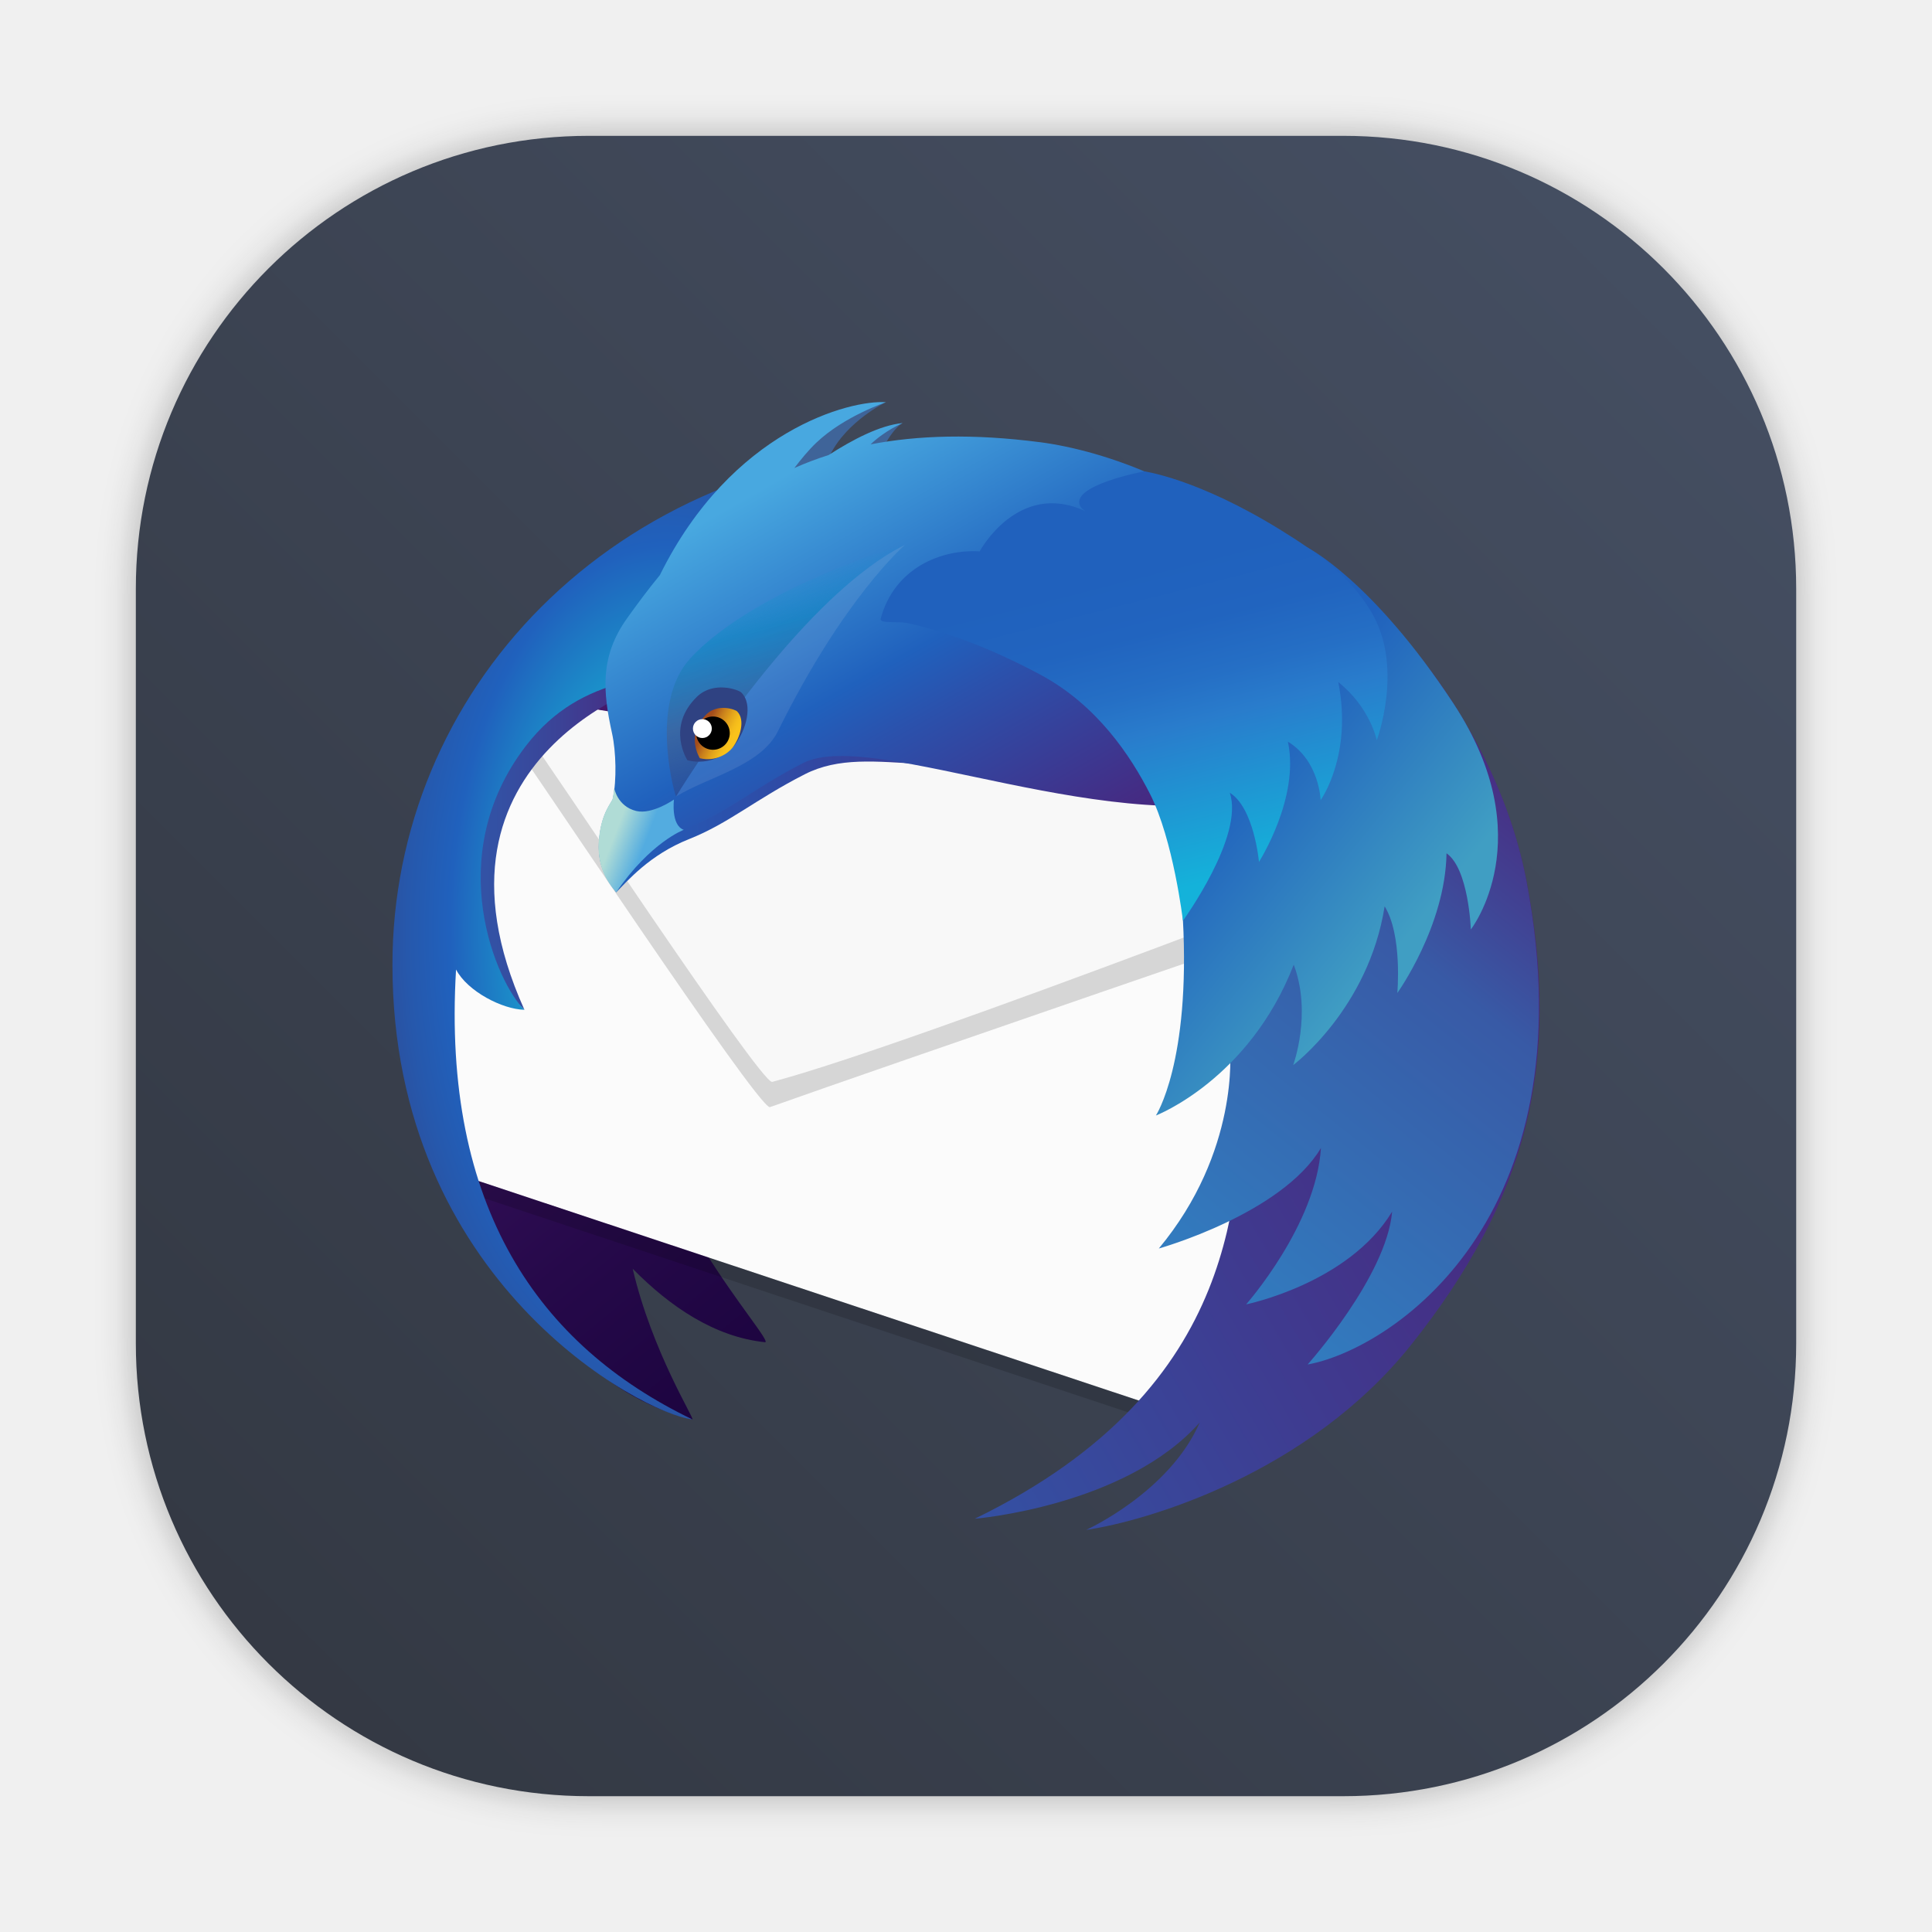
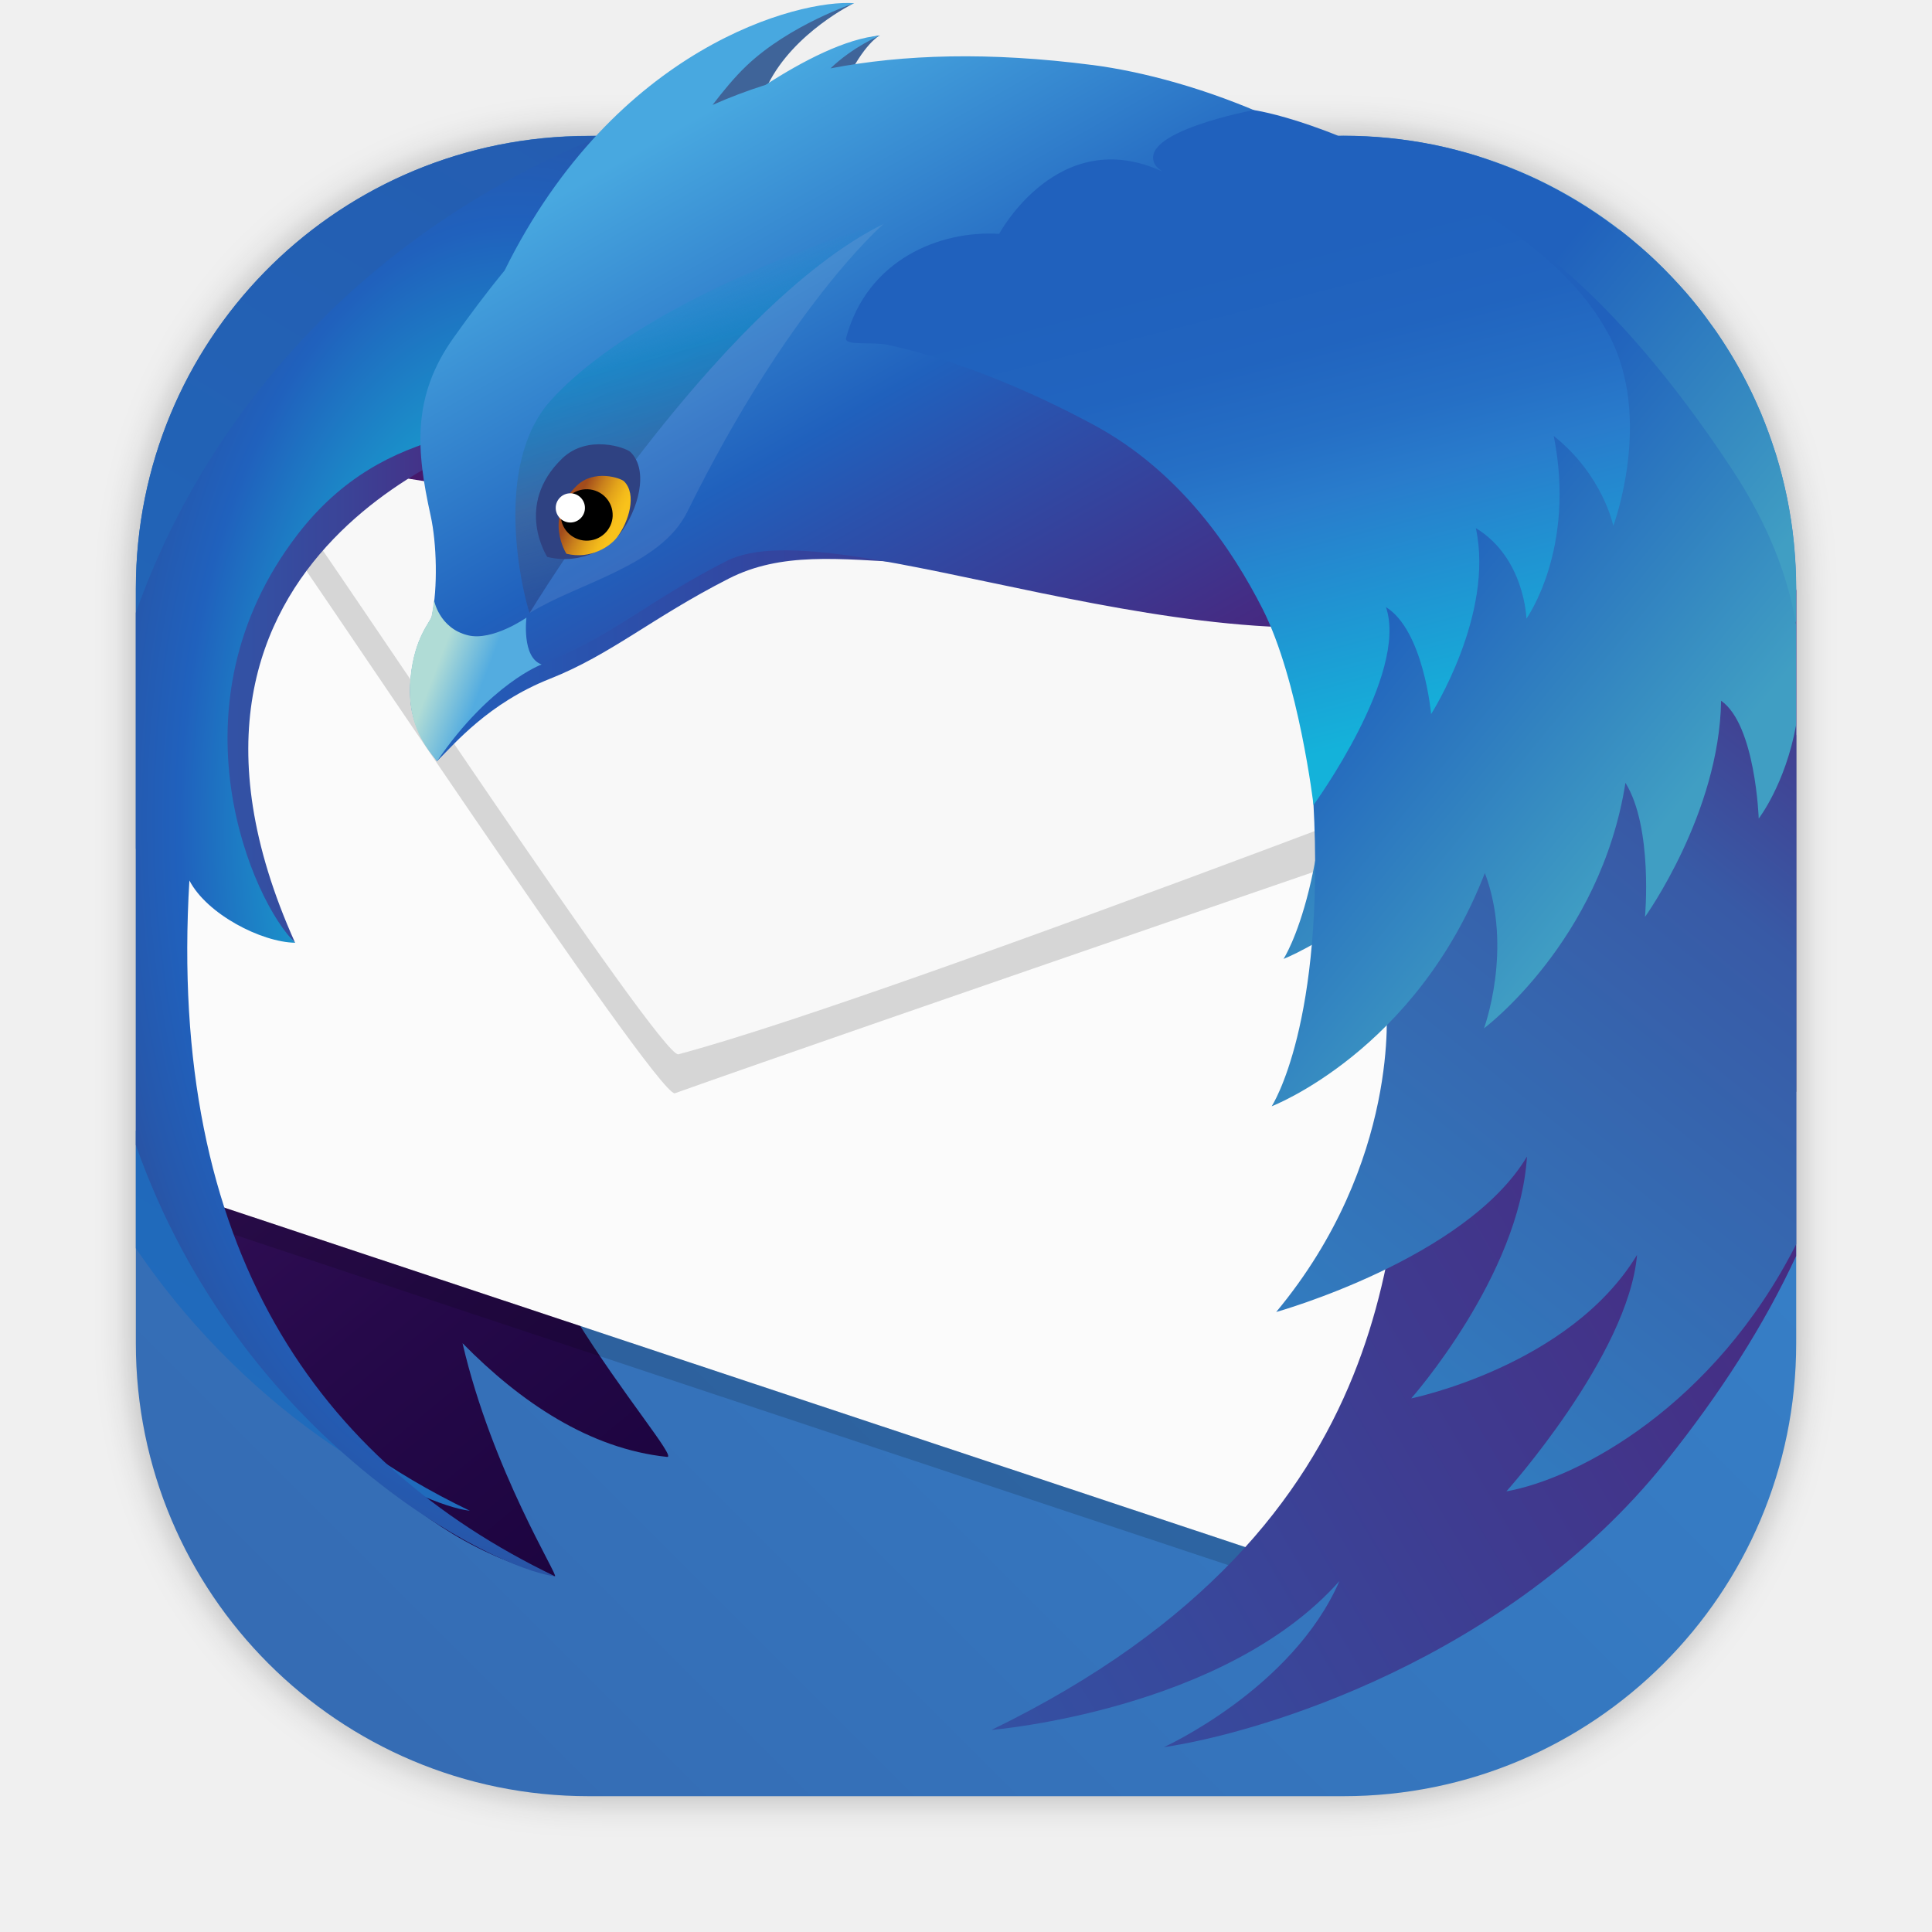
- <svg xmlns="http://www.w3.org/2000/svg" xmlns:xlink="http://www.w3.org/1999/xlink" width="64" height="64" version="1.1">
-   <defs>
-     <linearGradient id="linearGradient-4" x1="1.1634e-5" y1=".5" y2=".5">
-       <stop stop-color="#2061BD" offset="0" />
-       <stop stop-color="#2B51AC" offset=".185" />
-       <stop stop-color="#442C84" offset=".683" />
-       <stop stop-color="#4E1D75" offset=".941" />
-     </linearGradient>
-     <linearGradient id="linearGradient-9" x1=".907" x2=".105" y1=".714" y2=".332">
-       <stop stop-color="#3092B9" offset="0" />
-       <stop stop-color="#258DB6" offset=".22" />
-       <stop stop-color="#1685B1" offset=".656" />
-       <stop stop-color="#1082AF" offset="1" />
-     </linearGradient>
-     <linearGradient id="linearGradient1298" x1="93.545" x2="18.602" y1="104.29" y2="21.722" gradientTransform="scale(1.0497 .95269)" gradientUnits="userSpaceOnUse">
-       <stop stop-color="#130036" offset="0" />
-       <stop stop-color="#18023B" offset=".23" />
-       <stop stop-color="#26094A" offset=".512" />
-       <stop stop-color="#3D1563" offset=".821" />
-       <stop stop-color="#4E1D75" offset="1" />
-     </linearGradient>
-     <linearGradient id="linearGradient1300" x1="6.166" x2="34.739" y1="38.339" y2="38.339" gradientTransform="scale(.81742 1.2234)" gradientUnits="userSpaceOnUse">
-       <stop stop-color="#3156A8" offset="0" />
-       <stop stop-color="#3351A4" offset=".247" />
-       <stop stop-color="#3B4397" offset=".536" />
-       <stop stop-color="#472C82" offset=".845" />
-       <stop stop-color="#4E1D75" offset="1" />
-     </linearGradient>
-     <radialGradient id="radialGradient1302" cx="38.773" cy="42.032" r="55.952" gradientTransform="scale(.74974 1.3338)" gradientUnits="userSpaceOnUse">
-       <stop stop-color="#14CDDA" offset=".165" />
-       <stop stop-color="#2061BD" offset=".548" />
-       <stop stop-color="#2658AC" offset=".655" />
-       <stop stop-color="#373F81" offset=".864" />
-       <stop stop-color="#432D62" offset="1" />
+ <svg xmlns="http://www.w3.org/2000/svg" id="svg666" version="1.1" viewBox="0 0 64 64">
+   <defs id="defs604">
+     <filter id="filter1057-6" x="-.027" y="-.027" width="1.054" height="1.054" color-interpolation-filters="sRGB">
+       <feGaussianBlur id="feGaussianBlur596" stdDeviation="0.619" />
+     </filter>
+     <linearGradient id="linearGradient1053-7" x1="-127" x2="-72" y1="60" y2="5" gradientTransform="translate(131.5 -.51028)" gradientUnits="userSpaceOnUse">
+       <stop id="stop599" stop-color="#3569b1" offset="0" />
+       <stop id="stop601" stop-color="#3689d1" offset="1" />
+     </linearGradient>
+     <linearGradient id="b-3" x1="399.57" x2="399.57" y1="545.8" y2="517.8" gradientTransform="matrix(2.1429,0,0,2.1429,-920.5869,-1079.999)" gradientUnits="userSpaceOnUse">
+       <stop id="stop2-6" stop-color="#3889e9" offset="0" />
+       <stop id="stop4-7" stop-color="#5ea5fb" offset="1" />
+     </linearGradient>
+     <style id="style862" type="text/css" />
+     <style id="style872" type="text/css" />
+     <style id="style874" type="text/css" />
+     <style id="style876" type="text/css" />
+     <style id="style878" type="text/css" />
+     <style id="style880" type="text/css" />
+     <style id="style882" type="text/css" />
+     <style id="style884" type="text/css" />
+     <filter id="Adobe_OpacityMaskFilter" x="162.68" y="18.355" width="14.927" height="6.629" filterUnits="userSpaceOnUse">
+       <feColorMatrix id="feColorMatrix950" values="1 0 0 0 0  0 1 0 0 0  0 0 1 0 0  0 0 0 1 0" />
+     </filter>
+     <linearGradient id="linearGradient1298" x1="93.545" x2="18.602" y1="104.29" y2="21.722" gradientTransform="matrix(.5075913 0 0 .4606813 3.014966 .09920876)" gradientUnits="userSpaceOnUse">
+       <stop id="stop5257" stop-color="#130036" offset="0" />
+       <stop id="stop5259" stop-color="#18023B" offset=".23" />
+       <stop id="stop5261" stop-color="#26094A" offset=".512" />
+       <stop id="stop5263" stop-color="#3D1563" offset=".821" />
+       <stop id="stop5265" stop-color="#4E1D75" offset="1" />
+     </linearGradient>
+     <linearGradient id="linearGradient1300-0" x1="6.166" x2="34.739" y1="38.339" y2="38.339" gradientTransform="matrix(.3952704 0 0 .5915854 3.014966 .09920876)" gradientUnits="userSpaceOnUse">
+       <stop id="stop5268" stop-color="#3156A8" offset="0" />
+       <stop id="stop5270" stop-color="#3351A4" offset=".247" />
+       <stop id="stop5272" stop-color="#3B4397" offset=".536" />
+       <stop id="stop5274" stop-color="#472C82" offset=".845" />
+       <stop id="stop5276" stop-color="#4E1D75" offset="1" />
+     </linearGradient>
+     <radialGradient id="radialGradient1302-9" cx="38.773" cy="42.032" r="55.952" gradientTransform="matrix(.3625431 0 0 .6449703 3.014966 .09920876)" gradientUnits="userSpaceOnUse">
+       <stop id="stop5279" stop-color="#14CDDA" offset=".165" />
+       <stop id="stop5281" stop-color="#2061BD" offset=".548" />
+       <stop id="stop5283" stop-color="#2658AC" offset=".655" />
+       <stop id="stop5285" stop-color="#373F81" offset=".864" />
+       <stop id="stop5287" stop-color="#432D62" offset="1" />
    </radialGradient>
-     <linearGradient id="linearGradient1304" x1=".198" x2="58.433" y1="29.618" y2="29.618" gradientTransform="scale(1.242 .80516)" gradientUnits="userSpaceOnUse" xlink:href="#linearGradient-4" />
-     <linearGradient id="linearGradient1308" x1="27.301" x2="69.007" y1="13.621" y2="65.202" gradientTransform="scale(1.1928 .83838)" gradientUnits="userSpaceOnUse">
-       <stop stop-color="#48A8E0" offset=".02" />
-       <stop stop-color="#2061BD" offset=".388" />
-       <stop stop-color="#2B51AC" offset=".497" />
-       <stop stop-color="#442C84" offset=".789" />
-       <stop stop-color="#4E1D75" offset=".941" />
-     </linearGradient>
-     <linearGradient id="linearGradient1310" x1="12.234" x2="135.44" y1="131.42" y2="16.994" gradientTransform="scale(.79148 1.2635)" gradientUnits="userSpaceOnUse">
-       <stop stop-color="#3156A8" offset=".379" />
-       <stop stop-color="#4E1D75" offset="1" />
-     </linearGradient>
-     <linearGradient id="linearGradient1312" x1="55.196" x2="117.71" y1="118.27" y2="13.812" gradientTransform="scale(.86253 1.1594)" gradientUnits="userSpaceOnUse">
-       <stop stop-color="#29ABE2" offset="0" />
-       <stop stop-color="#385AA6" offset=".773" />
-       <stop stop-color="#414293" offset=".858" />
-       <stop stop-color="#4E1D75" offset="1" />
-     </linearGradient>
-     <linearGradient id="linearGradient1314" x1="26.261" x2="29.51" y1="40.964" y2="42.493" gradientTransform="scale(.9045 1.1056)" gradientUnits="userSpaceOnUse">
-       <stop stop-color="#B0DCD6" offset="0" />
-       <stop stop-color="#53ACE0" offset="1" />
-     </linearGradient>
-     <linearGradient id="linearGradient1316" x1="4.662" x2=".735" y1="4.271" y2="2.403" gradientTransform="scale(1.5005 .66645)" gradientUnits="userSpaceOnUse" xlink:href="#linearGradient-9" />
-     <linearGradient id="linearGradient1324" x1="40.854" x2="45.837" y1="18.208" y2="37.132" gradientTransform="scale(.97306 1.0277)" gradientUnits="userSpaceOnUse">
-       <stop stop-color="#1398D1" stop-opacity="0" offset=".007" />
-       <stop stop-color="#1187C2" stop-opacity=".62" offset=".248" />
-       <stop stop-color="#3F6499" stop-opacity=".71" offset=".642" />
-       <stop stop-color="#2F4282" stop-opacity=".5" offset="1" />
-     </linearGradient>
-     <linearGradient id="linearGradient1326" x1="37.583" x2="34.781" y1="34.329" y2="32.799" gradientTransform="scale(.95318 1.0491)" gradientUnits="userSpaceOnUse">
-       <stop stop-color="#F9C21B" offset="0" />
-       <stop stop-color="#F3BA1B" offset=".148" />
-       <stop stop-color="#E3A41B" offset=".379" />
-       <stop stop-color="#C9801C" offset=".663" />
-       <stop stop-color="#A44E1C" offset=".988" />
-       <stop stop-color="#A34C1C" offset="1" />
-     </linearGradient>
-     <linearGradient id="linearGradient1328" x1="130.82" x2="107.49" y1="49.677" y2="18.142" gradientTransform="scale(.7757 1.2892)" gradientUnits="userSpaceOnUse">
-       <stop stop-color="#409EC3" offset="0" />
-       <stop stop-color="#2061BD" offset=".62" />
-     </linearGradient>
-     <linearGradient id="linearGradient1330" x1="81.894" x2="69.684" y1="53.868" y2="11.475" gradientTransform="scale(1.0622 .94149)" gradientUnits="userSpaceOnUse">
-       <stop stop-color="#14B2DA" offset="0" />
-       <stop stop-color="#297CCC" offset=".403" />
-       <stop stop-color="#256FC5" offset=".508" />
-       <stop stop-color="#2164BF" offset=".649" />
-       <stop stop-color="#2061BD" offset=".816" />
-       <stop stop-color="#2061BD" offset=".984" />
-     </linearGradient>
-     <filter id="filter1057-6" x="-.027" y="-.027" width="1.054" height="1.054" color-interpolation-filters="sRGB">
-       <feGaussianBlur stdDeviation="0.619" />
-     </filter>
-     <linearGradient id="linearGradient1053-7" x1="-127" x2="-72" y1="60" y2="5" gradientTransform="matrix(1 0 0 1 131.5 -.51028)" gradientUnits="userSpaceOnUse">
-       <stop stop-color="#323741" offset="0" />
-       <stop stop-color="#465064" offset="1" />
+     <linearGradient id="linearGradient1308-3" x1="27.301" x2="69.007" y1="13.621" y2="65.202" gradientTransform="matrix(.5767885 0 0 .4054057 3.014966 .09920876)" gradientUnits="userSpaceOnUse">
+       <stop id="stop5291" stop-color="#48A8E0" offset=".02" />
+       <stop id="stop5293" stop-color="#2061BD" offset=".388" />
+       <stop id="stop5295" stop-color="#2B51AC" offset=".497" />
+       <stop id="stop5297" stop-color="#442C84" offset=".789" />
+       <stop id="stop5299" stop-color="#4E1D75" offset=".941" />
+     </linearGradient>
+     <linearGradient id="linearGradient1310-6" x1="12.234" x2="135.44" y1="131.42" y2="16.994" gradientTransform="matrix(.3827269 0 0 .6109761 3.014966 .09920876)" gradientUnits="userSpaceOnUse">
+       <stop id="stop5302" stop-color="#3156A8" offset=".379" />
+       <stop id="stop5304" stop-color="#4E1D75" offset="1" />
+     </linearGradient>
+     <linearGradient id="linearGradient1312-0" x1="55.196" x2="117.71" y1="118.27" y2="13.812" gradientTransform="matrix(.4170837 0 0 .5606377 3.014966 .09920876)" gradientUnits="userSpaceOnUse">
+       <stop id="stop5307" stop-color="#29ABE2" offset="0" />
+       <stop id="stop5309" stop-color="#385AA6" offset=".773" />
+       <stop id="stop5311" stop-color="#414293" offset=".858" />
+       <stop id="stop5313" stop-color="#4E1D75" offset="1" />
+     </linearGradient>
+     <linearGradient id="linearGradient1314-6" x1="26.261" x2="29.51" y1="40.964" y2="42.493" gradientTransform="matrix(.4373786 0 0 .5346222 3.014966 .09920876)" gradientUnits="userSpaceOnUse">
+       <stop id="stop5316" stop-color="#B0DCD6" offset="0" />
+       <stop id="stop5318" stop-color="#53ACE0" offset="1" />
+     </linearGradient>
+     <linearGradient id="linearGradient1324-2" x1="40.854" x2="45.837" y1="18.208" y2="37.132" gradientTransform="matrix(.4705314 0 0 .496953 3.014966 .09920876)" gradientUnits="userSpaceOnUse">
+       <stop id="stop5322" stop-color="#1398D1" stop-opacity="0" offset=".007" />
+       <stop id="stop5324" stop-color="#1187C2" stop-opacity=".62" offset=".248" />
+       <stop id="stop5326" stop-color="#3F6499" stop-opacity=".71" offset=".642" />
+       <stop id="stop5328" stop-color="#2F4282" stop-opacity=".5" offset="1" />
+     </linearGradient>
+     <linearGradient id="linearGradient1326-6" x1="37.583" x2="34.781" y1="34.329" y2="32.799" gradientTransform="matrix(.4609182 0 0 .5073012 3.014966 .09920876)" gradientUnits="userSpaceOnUse">
+       <stop id="stop5331" stop-color="#F9C21B" offset="0" />
+       <stop id="stop5333" stop-color="#F3BA1B" offset=".148" />
+       <stop id="stop5335" stop-color="#E3A41B" offset=".379" />
+       <stop id="stop5337" stop-color="#C9801C" offset=".663" />
+       <stop id="stop5339" stop-color="#A44E1C" offset=".988" />
+       <stop id="stop5341" stop-color="#A34C1C" offset="1" />
+     </linearGradient>
+     <linearGradient id="linearGradient1328-1" x1="130.82" x2="107.49" y1="49.677" y2="18.142" gradientTransform="matrix(.3750963 0 0 .6234036 3.014966 .09920876)" gradientUnits="userSpaceOnUse">
+       <stop id="stop5344" stop-color="#409EC3" offset="0" />
+       <stop id="stop5346" stop-color="#2061BD" offset=".62" />
+     </linearGradient>
+     <linearGradient id="linearGradient1330-8" x1="81.894" x2="69.684" y1="53.868" y2="11.475" gradientTransform="matrix(.5136358 0 0 .4552655 3.014966 .09920876)" gradientUnits="userSpaceOnUse">
+       <stop id="stop5349" stop-color="#14B2DA" offset="0" />
+       <stop id="stop5351" stop-color="#297CCC" offset=".403" />
+       <stop id="stop5353" stop-color="#256FC5" offset=".508" />
+       <stop id="stop5355" stop-color="#2164BF" offset=".649" />
+       <stop id="stop5357" stop-color="#2061BD" offset=".816" />
+       <stop id="stop5359" stop-color="#2061BD" offset=".984" />
+     </linearGradient>
+     <linearGradient id="linearGradient5906" x1=".198" x2="58.433" y1="29.618" y2="29.618" gradientTransform="matrix(.6005796 0 0 .3893419 13.49416 2.344758)" gradientUnits="userSpaceOnUse">
+       <stop id="stop5239" stop-color="#2061BD" offset="0" />
+       <stop id="stop5241" stop-color="#2B51AC" offset=".185" />
+       <stop id="stop5243" stop-color="#442C84" offset=".683" />
+       <stop id="stop5245" stop-color="#4E1D75" offset=".941" />
+     </linearGradient>
+     <linearGradient id="linearGradient5908" x1="4.662" x2=".735" y1="4.271" y2="2.403" gradientTransform="matrix(.7255795 0 0 .3222675 41.56376 4.21608)" gradientUnits="userSpaceOnUse">
+       <stop id="stop5248" stop-color="#3092B9" offset="0" />
+       <stop id="stop5250" stop-color="#258DB6" offset=".22" />
+       <stop id="stop5252" stop-color="#1685B1" offset=".656" />
+       <stop id="stop5254" stop-color="#1082AF" offset="1" />
+     </linearGradient>
+     <linearGradient id="linearGradient6055" x1="130.82" x2="107.49" y1="49.677" y2="18.142" gradientTransform="matrix(.3750963 0 0 .6234036 3.40832 -4.781655)" gradientUnits="userSpaceOnUse">
+       <stop id="stop6412" stop-color="#409ec3" offset="0" />
+       <stop id="stop6414" stop-color="#2061BD" offset=".62" />
+     </linearGradient>
+     <linearGradient id="linearGradient1043" x1="-10.153" x2="27.626" y1="57.122" y2="-4.507" gradientUnits="userSpaceOnUse">
+       <stop id="stop1037" stop-color="#1e71c1" offset="0" />
+       <stop id="stop1039" stop-color="#2559ae" offset="1" />
    </linearGradient>
  </defs>
-   <rect transform="matrix(1 0 0 1 -.00022781 -.00022781)" x="4.5" y="4.5" width="55" height="55" ry="15" fill="#141414" filter="url(#filter1057-6)" opacity=".3" stroke-linecap="round" stroke-width="2.744" />
-   <rect x="4.5" y="4.5" width="55.001" height="55.001" ry="15" fill="url(#linearGradient1053-7)" stroke-linecap="round" stroke-width="2.744" />
-   <g transform="matrix(.31268 0 0 .31268 13 13.32)" fill-rule="evenodd">
-     <path d="m92.952 17.465c-7.136-4.661-16.262-6.17-21.298-6.697-5.391-0.563-10.072-0.464-14.19 0.14-0.349-0.005-0.696-0.018-1.046-0.018-0.268 0-0.532 0.012-0.801 0.015 0.111-0.135 0.187-0.219 0.187-0.219s-0.217 0.034-0.642 0.227c-1.337 0.022-2.668 0.068-3.978 0.158 1.826-2.002 3.322-3.051 3.322-3.051s-1.776 0.26-5.015 3.196c-1.541 0.142-3.062 0.33-4.556 0.563 3.405-4.607 6.966-6.547 6.966-6.547s-4.316-0.878-11.076 5.913c-0.566 0.569-1.09 1.159-1.597 1.758-19.701 4.766-33.799 17.488-33.799 32.438 0 2.932-0.9 6.156 0.07 9.377-0.388 5.144 0.438 19.18 0.438 19.18s5.333 28.861 25.84 33.879c0.326 0.078-4.285-7.194-6.324-15.965 3.97 4.039 8.703 7.234 14.014 7.787 0.652 0.067-3.034-4.252-6.262-9.465l46.601 15.701c24.373-10.469 21.536-9.525 26.769-15.194 11.529-12.48 13.143-19.561 10.238-40.468-1.964-14.113-12.38-28.091-23.86-32.708z" fill="url(#linearGradient1298)" />
-     <polygon points="4.206 70.212 8.064 82.168 85.089 107.78 99.374 47.04 11.165 30.645" fill="#fbfbfb" />
-     <g transform="translate(10.062,31.733)" fill="#999">
-       <path d="m1.32 0.259c0.386 0.831 0.272 1.028 0.032 1.028-0.108 0-0.242-0.039-0.368-0.08-0.125-0.039-0.243-0.08-0.319-0.08-0.213 0-0.093 0.315 1.114 1.83 1.707 2.168 26.769 40.004 28.139 40.004 7e-3 0 0.014-7.74e-4 0.019-0.003 11.668-4.158 61.288-21.189 61.288-21.189l-5.077-7.395-84.828-14.116" fill="#000" opacity=".15" />
+   <rect id="rect606" transform="translate(-.00022781 -.00022781)" x="4.5" y="4.5" width="55" height="55" ry="15" fill="#141414" filter="url(#filter1057-6)" opacity=".3" stroke-linecap="round" stroke-width="2.744" />
+   <rect id="rect608" x="4.5" y="4.5" width="55.001" height="55.001" ry="15" fill="url(#linearGradient1053-7)" stroke-linecap="round" stroke-width="2.744" />
+   <circle id="circle54" cx="-62.23" cy="59.499" r="0" fill="url(#b-3)" stroke-width="1.571" />
+   <g id="g109" fill="#5e4aa6">
+     <circle id="circle888" cx="-1353.132" cy="-1251.799" r="0" />
+     <g id="g107" stroke-width="1">
+       <circle id="circle890" cx="-1234.678" cy="-1291.099" r="0" />
+       <circle id="circle892" cx="-135.14" cy="-25.608" r="0" fill-rule="evenodd" />
+       <circle id="circle894" cx="-1156.176" cy="-1362.609" r="0" />
+       <circle id="circle896" cx="-56.641" cy="-97.081" r="0" fill-rule="evenodd" />
    </g>
-     <path d="m12.109 31.062s0.374 1.935 2.107 4.077c1.722 2.161 24.856 37.189 26.017 36.88 15.154-4.023 70.137-25.429 70.137-25.429z" fill="#f8f8f8" />
-     <polygon points="82.338 106.86 9.137 82.526 9.396 84.237 83.153 108.76" opacity=".15" />
-     <path d="m28.396 29.425s-26.634 7.8-14.413 34.955c0 0-5.604-5.131-8.94-11.691-0.15-0.293 5.562-20.584 5.562-20.584z" fill="url(#linearGradient1300)" />
-     <path d="m13.983 64.38c-2.316-0.04-6.038-1.951-7.244-4.265-1.508 25.146 8.751 39.83 25.038 47.661-5.323-0.61-31.777-14.57-31.777-48.164 0-28.565 22.667-54.097 58.138-55.267 0.217 1.601-17.585 5.617-18.155 7.505-0.884 2.939-2.916 6.138-4.628 8.703-2.322 3.474 3.227 6.446-0.851 7.382-6.135 1.408-14.319 0.628-20.354 8.473-9.072 11.792-3.018 25.283-0.166 27.971z" fill="url(#radialGradient1302)" />
-     <g transform="translate(21.671,4.6438)" fill="url(#linearGradient1304)">
-       <path d="m45.77 0.622c-22.971-1.763-34.795 7.429-42.384 18.117-2.764 3.891-2.462 7.463-1.51 11.779 0.409 1.842 0.822 2.725 0.324 4.604-0.275 1.036-0.229 2.004-0.57 2.615-0.471 0.845-1.073 1.768-1.274 3.285-0.503 3.789 0.838 4.995 1.676 6.27 1.194-1.186 3.526-3.976 7.73-5.642 4.205-1.666 6.972-4.172 12.242-6.861 7.2-3.672 15.64 1.899 31.642-3.344 4.924-1.614 16.24-18.377 18.927-19.021-7.481-8.272-20.208-11.297-26.803-11.802z" fill="url(#linearGradient1304)" />
+   </g>
+   <style id="style846" type="text/css">.st0{fill:#363959;}
+ 	.st1{fill:url(#SVGID_1_);}
+ 	.st2{fill:#FBFBFB;}
+ 	.st3{fill:#999999;}
+ 	.st4{fill:#F8F8F8;}
+ 	.st5{fill:url(#SVGID_2_);}
+ 	.st6{fill:url(#SVGID_3_);}
+ 	.st7{fill:url(#SVGID_4_);}
+ 	.st8{fill:#3F6499;}
+ 	.st9{fill:url(#SVGID_5_);}
+ 	.st10{fill:url(#SVGID_6_);}
+ 	.st11{fill:url(#SVGID_7_);}
+ 	.st12{fill:url(#SVGID_8_);}
+ 	.st13{filter:url(#Adobe_OpacityMaskFilter);}
+ 	.st14{fill:url(#SVGID_10_);}
+ 	.st15{mask:url(#SVGID_9_);}
+ 	.st16{opacity:0.6;}
+ 	.st17{opacity:0.2;}
+ 	.st18{fill:url(#SVGID_11_);}
+ 	.st19{fill:url(#SVGID_12_);}
+ 	.st20{opacity:0.1;fill:#F2F2F2;}
+ 	.st21{fill:#2F4282;}
+ 	.st22{fill:url(#SVGID_13_);}
+ 	.st23{fill:url(#SVGID_14_);}
+ 	.st24{fill:#FFFFFF;}
+ 	.st25{fill:url(#SVGID_15_);}
+ 	.st26{fill:url(#SVGID_16_);}
+ 	.st27{fill:url(#SVGID_17_);}
+ 	.st28{fill:url(#SVGID_18_);}
+ 	.st29{fill:url(#SVGID_19_);}
+ 	.st30{fill:url(#SVGID_20_);}
+ 	.st31{fill:url(#SVGID_21_);}
+ 	.st32{fill:url(#SVGID_22_);}
+ 	.st33{fill:url(#SVGID_23_);}
+ 	.st34{fill:url(#SVGID_24_);}
+ 	.st35{filter:url(#Adobe_OpacityMaskFilter_1_);}
+ 	.st36{fill:url(#SVGID_26_);}
+ 	.st37{mask:url(#SVGID_25_);}
+ 	.st38{fill:url(#SVGID_27_);}
+ 	.st39{fill:url(#SVGID_28_);}
+ 	.st40{fill:url(#SVGID_29_);}
+ 	.st41{fill:url(#SVGID_30_);}
+ 	.st42{fill:url(#SVGID_31_);}
+ 	.st43{fill:url(#SVGID_32_);}
+ 	.st44{fill:url(#SVGID_33_);}
+ 	.st45{fill:url(#SVGID_34_);}
+ 	.st46{fill:url(#SVGID_35_);}
+ 	.st47{fill:url(#SVGID_36_);}
+ 	.st48{fill:url(#SVGID_37_);}
+ 	.st49{fill:url(#SVGID_38_);}
+ 	.st50{fill:url(#SVGID_39_);}
+ 	.st51{fill:url(#SVGID_40_);}
+ 	.st52{filter:url(#Adobe_OpacityMaskFilter_2_);}
+ 	.st53{fill:url(#SVGID_42_);}
+ 	.st54{mask:url(#SVGID_41_);}
+ 	.st55{fill:url(#SVGID_43_);}
+ 	.st56{fill:url(#SVGID_44_);}
+ 	.st57{fill:url(#SVGID_45_);}
+ 	.st58{fill:url(#SVGID_46_);}
+ 	.st59{fill:url(#SVGID_47_);}
+ 	.st60{fill:url(#SVGID_48_);}</style>
+   <style id="style1178" type="text/css">.st0{fill:#363959;}
+ 	.st1{fill:url(#SVGID_1_);}
+ 	.st2{fill:#FBFBFB;}
+ 	.st3{fill:#999999;}
+ 	.st4{fill:#F8F8F8;}
+ 	.st5{fill:url(#SVGID_2_);}
+ 	.st6{fill:url(#SVGID_3_);}
+ 	.st7{fill:url(#SVGID_4_);}
+ 	.st8{fill:#3F6499;}
+ 	.st9{fill:url(#SVGID_5_);}
+ 	.st10{fill:url(#SVGID_6_);}
+ 	.st11{fill:url(#SVGID_7_);}
+ 	.st12{fill:url(#SVGID_8_);}
+ 	.st13{filter:url(#Adobe_OpacityMaskFilter);}
+ 	.st14{fill:url(#SVGID_10_);}
+ 	.st15{mask:url(#SVGID_9_);}
+ 	.st16{opacity:0.6;}
+ 	.st17{opacity:0.2;}
+ 	.st18{fill:url(#SVGID_11_);}
+ 	.st19{fill:url(#SVGID_12_);}
+ 	.st20{opacity:0.1;fill:#F2F2F2;}
+ 	.st21{fill:#2F4282;}
+ 	.st22{fill:url(#SVGID_13_);}
+ 	.st23{fill:url(#SVGID_14_);}
+ 	.st24{fill:#FFFFFF;}
+ 	.st25{fill:url(#SVGID_15_);}
+ 	.st26{fill:url(#SVGID_16_);}
+ 	.st27{fill:url(#SVGID_17_);}
+ 	.st28{fill:url(#SVGID_18_);}
+ 	.st29{fill:url(#SVGID_19_);}
+ 	.st30{fill:url(#SVGID_20_);}
+ 	.st31{fill:url(#SVGID_21_);}
+ 	.st32{fill:url(#SVGID_22_);}
+ 	.st33{fill:url(#SVGID_23_);}
+ 	.st34{fill:url(#SVGID_24_);}
+ 	.st35{filter:url(#Adobe_OpacityMaskFilter_1_);}
+ 	.st36{fill:url(#SVGID_26_);}
+ 	.st37{mask:url(#SVGID_25_);}
+ 	.st38{fill:url(#SVGID_27_);}
+ 	.st39{fill:url(#SVGID_28_);}
+ 	.st40{fill:url(#SVGID_29_);}
+ 	.st41{fill:url(#SVGID_30_);}
+ 	.st42{fill:url(#SVGID_31_);}
+ 	.st43{fill:url(#SVGID_32_);}
+ 	.st44{fill:url(#SVGID_33_);}
+ 	.st45{fill:url(#SVGID_34_);}
+ 	.st46{fill:url(#SVGID_35_);}
+ 	.st47{fill:url(#SVGID_36_);}
+ 	.st48{fill:url(#SVGID_37_);}
+ 	.st49{fill:url(#SVGID_38_);}
+ 	.st50{fill:url(#SVGID_39_);}
+ 	.st51{fill:url(#SVGID_40_);}
+ 	.st52{filter:url(#Adobe_OpacityMaskFilter_2_);}
+ 	.st53{fill:url(#SVGID_42_);}
+ 	.st54{mask:url(#SVGID_41_);}
+ 	.st55{fill:url(#SVGID_43_);}
+ 	.st56{fill:url(#SVGID_44_);}
+ 	.st57{fill:url(#SVGID_45_);}
+ 	.st58{fill:url(#SVGID_46_);}
+ 	.st59{fill:url(#SVGID_47_);}
+ 	.st60{fill:url(#SVGID_48_);}</style>
+   <g id="g130" fill-rule="evenodd">
+     <path id="path5376" d="m23.84 4.5c-0.346 0.288-0.705 0.607-1.084 0.988-0.274 0.275-0.526 0.56-0.771 0.85-9.527 2.305-16.344 8.456-16.344 15.686 0 1.418-0.436 2.978 0.033 4.535-0.188 2.487 0.211 9.275 0.211 9.275s2.58 13.954 12.496 16.381c0.158 0.038-2.072-3.478-3.059-7.719 1.92 1.953 4.209 3.498 6.777 3.766 0.315 0.033-1.468-2.057-3.029-4.578l22.535 7.594c11.786-5.062 10.415-4.607 12.945-7.348 2.627-2.844 4.179-5.114 4.949-7.771v-11.797c-0.95-6.824-5.986-13.584-11.537-15.816-3.451-2.254-7.864-2.983-10.299-3.238-2.607-0.272-4.87-0.226-6.861 0.066-0.169-0.002-0.336-0.008-0.506-0.008-0.129 0-0.258 0.006-0.389 0.008 0.054-0.065 0.092-0.107 0.092-0.107s-0.105 0.018-0.311 0.111c-0.646 0.01-1.29 0.033-1.924 0.076 0.382-0.419 0.706-0.711 0.982-0.953h-0.465c-0.367 0.23-0.791 0.53-1.336 1.023-0.745 0.068-1.481 0.158-2.203 0.271 0.372-0.503 0.745-0.919 1.104-1.295z" fill="url(#linearGradient1298)" stroke-width=".484" />
+     <polygon id="polygon5378" transform="matrix(.4835585 0 0 .4835585 3.014966 .09920876)" points="8.064 82.168 85.089 107.78 99.374 47.04 11.165 30.645 4.206 70.212" fill="#fbfbfb" />
+     <path id="path5380" d="m8.519 15.569c0.187 0.402 0.132 0.497 0.015 0.497-0.052 0-0.117-0.019-0.178-0.039-0.061-0.019-0.118-0.039-0.154-0.039-0.103 0-0.045 0.152 0.539 0.885 0.825 1.048 12.944 19.344 13.607 19.344 0.003 0 0.007-3.75e-4 0.009-0.002 5.642-2.011 29.636-10.246 29.636-10.246l-2.455-3.576-41.019-6.826" opacity=".15" stroke-width=".484" />
+     <path id="path5384" d="m8.87 15.12s0.181 0.936 1.019 1.971c0.833 1.045 12.019 17.983 12.581 17.834 7.328-1.945 33.915-12.296 33.915-12.296z" fill="#f8f8f8" stroke-width=".484" />
+     <polygon id="polygon5386" transform="matrix(.4835585 0 0 .4835585 3.014966 .09920876)" points="9.396 84.237 83.153 108.76 82.338 106.86 9.137 82.526" opacity=".15" />
+     <g id="g128" stroke-width=".484">
+       <path id="path5388" d="m16.746 14.328s-12.879 3.772-6.97 16.903c0 0-2.71-2.481-4.323-5.653-0.073-0.142 2.689-9.954 2.689-9.954z" fill="url(#linearGradient1300-0)" />
+       <path id="path6046" d="m19.748 4.5c-0.031 5.638e-4 -0.589 0.009-0.62 0.01-8.136 0.197-14.627 6.805-14.627 14.99v8.617c0.773 0.557 1.752 0.933 2.461 0.945-1.379-1.3-4.307-7.823 0.08-13.525 2.918-3.793 6.875-3.417 9.842-4.098 1.972-0.453-0.711-1.89 0.412-3.57 0.666-0.997 1.956-2.2 2.453-3.369zm-15.248 32.949v3.9c3.965 5.853 9.471 8.515 11.064 8.697-5.275-2.536-9.239-6.563-11.064-12.598z" fill="url(#linearGradient1043)" />
+       <path id="path5390" d="m19.936 4.5c-7.577 3.061-12.981 8.879-15.436 15.797v17.633c3.444 9.786 11.848 14.052 13.881 14.285-7.876-3.787-12.837-10.887-12.107-23.047 0.583 1.119 2.384 2.043 3.504 2.062-1.379-1.3-4.307-7.823 0.08-13.525 2.918-3.793 6.875-3.417 9.842-4.098 1.972-0.453-0.711-1.89 0.412-3.57 0.828-1.24 1.811-2.786 2.238-4.207 0.102-0.337 1.428-0.824 2.941-1.33z" fill="url(#radialGradient1302-9)" />
+       <path id="path5392" d="m35.627 2.645c-11.108-0.853-16.825 3.593-20.495 8.761-1.337 1.881-1.191 3.609-0.73 5.696 0.198 0.891 0.397 1.318 0.157 2.226-0.133 0.501-0.111 0.969-0.276 1.265-0.228 0.409-0.519 0.855-0.616 1.589-0.243 1.832 0.405 2.415 0.811 3.032 0.577-0.573 1.705-1.923 3.738-2.728 2.033-0.806 3.371-2.017 5.92-3.317 3.482-1.776 7.563 0.918 15.301-1.617 2.381-0.78 7.853-8.886 9.152-9.198-3.618-4-9.772-5.463-12.961-5.707z" fill="url(#linearGradient5906)" />
+       <path id="path5396" d="m28.288 0.107s-1.984 0.958-2.847 2.689c1.994-1.005 3.152-1.555 3.699-1.62 0 0-0.524 0.254-1.174 1.635 1.149-0.368 1.545-0.6 1.86-0.604 0 0-0.092 0.145-0.176 1.523-1.765-0.572-5.162 0.094-6.969 1.226-0.613-3.268 5.606-4.849 5.606-4.849z" fill="#3f6499" />
+       <path id="path5398" d="m36.182 2.153c-3.405-0.441-6.251-0.354-8.671 0.112 0.761-0.729 1.641-1.089 1.641-1.089-1.141 0.101-2.565 0.846-3.788 1.634-0.616 0.196-1.203 0.418-1.759 0.666 0.34-0.448 0.736-0.928 1.123-1.296 1.437-1.366 3.571-2.074 3.571-2.074-1.821-0.134-7.916 1.427-11.584 8.855-0.601 0.732-1.162 1.484-1.697 2.237-1.38 1.943-1.228 3.726-0.753 5.881 0.203 0.92 0.24 2.389 0.04 3.338-0.04 0.19-0.562 0.681-0.696 2.005-0.143 1.405 0.358 2.095 0.853 2.666 1.756-2.568 3.489-3.077 3.489-3.077 2.458-1.007 3.481-2.083 6.113-3.425 3.595-1.834 16.167 4.152 24.156 1.534 2.459-0.805-0.947-11.27 0.396-11.591-3.736-4.13-9.161-5.953-12.434-6.377z" fill="url(#linearGradient1308-3)" />
+       <path id="path5400" d="m40.979 4.51c-2.096 0.187-1.531 1.586-3.383 2.164-9.119 2.845-9.258 4.508-9.258 4.508 19.335 0.909 19.627 20.003 14.449 24.834 1.457-0.34 3.037-2.122 4.488-4.918-0.174 1.173-0.324 2.613-0.541 4.219-0.663 4.9 0.195 15.138-13.887 21.988 0 0 7.704-0.629 11.523-4.93-1.554 3.572-5.816 5.502-5.816 5.502 3.137-0.459 11.376-2.891 16.625-9.455 1.829-2.287 3.262-4.532 4.32-6.814v-22.041c-3.526-8.092-11.118-14.626-17.445-15.057-0.423-0.029-0.777-0.027-1.076 0z" fill="url(#linearGradient1310-6)" />
+       <path id="path5402" d="m40.979 4.51c-2.096 0.187-1.533 1.586-3.385 2.164-9.118 2.846-9.256 4.508-9.256 4.508 19.335 0.909 24.472 11.028 14.449 24.564 1.457-0.34 2.04-1.141 3.135-2.451-3.74e-4 0 0.496 5.183-3.646 10.166h0.002s6.281-1.757 8.305-5.148c-0.246 3.955-3.834 8.01-3.834 8.01s5.244-1.062 7.48-4.752c-0.291 3.33-4.328 7.832-4.328 7.832 2.397-0.43 6.888-2.842 9.6-8.186v-21.68c-3.52-8.083-11.127-14.597-17.447-15.027-0.423-0.029-0.775-0.027-1.074 0z" fill="url(#linearGradient1312-0)" />
+       <path id="path5404" d="m17.438 20.46s-1.123 0.786-1.936 0.585c-0.963-0.236-1.125-1.169-1.125-1.169-0.021 0.191-0.046 0.375-0.081 0.541-0.04 0.19-0.562 0.681-0.696 2.005-0.143 1.405 0.384 2.219 0.879 2.79 1.756-2.568 3.463-3.201 3.463-3.201-0.669-0.234-0.503-1.551-0.503-1.551z" fill="url(#linearGradient1314-6)" />
+       <path id="path5406" d="m41.924 4.486c0.263-0.068 1.338 0.049 2.043 0.365 0.705 0.316 1.921 0.875 0.948 1.119-0.973 0.243-1.532-0.146-2.018-0.559-0.486-0.413-1.629-0.754-0.973-0.924z" fill="url(#linearGradient5908)" opacity=".12" />
+       <path id="path5414" d="m17.543 20.307s6.161-10.152 11.73-12.891c0.517-0.26-7.711 2.187-11.022 5.842-1.968 2.172-0.926 6.426-0.707 7.05z" fill="url(#linearGradient1324-2)" />
+       <path id="path5416" d="m17.543 20.307c0.006-0.004 0.012-0.007 0.018-0.011 1.593-0.984 4.323-1.551 5.203-3.335 3.388-6.869 6.509-9.545 6.509-9.545-5.569 2.739-11.73 12.891-11.73 12.891z" fill="#f2f2f2" opacity=".1" />
+       <path id="path5418" d="m18.129 18.45s-1.11-1.703 0.488-3.257c0.844-0.819 2.122-0.364 2.27-0.217 0.629 0.624 0.234 1.941-0.333 2.686-0.32 0.42-1.252 1.073-2.426 0.787z" fill="#2f4282" />
+       <path id="path5420" d="m18.764 18.344s-0.767-1.178 0.338-2.251c0.582-0.566 1.466-0.251 1.569-0.15 0.435 0.431 0.161 1.341-0.23 1.856-0.221 0.291-0.865 0.743-1.677 0.545z" fill="url(#linearGradient1326-6)" />
+       <path id="path5422" d="m20.296 17.088c-0.017 0.47-0.415 0.838-0.89 0.822-0.475-0.016-0.847-0.411-0.83-0.881 0.017-0.47 0.415-0.838 0.89-0.822 0.474 0.016 0.845 0.411 0.829 0.881z" />
+       <circle id="circle5424" cx="18.893" cy="16.825" r=".484" fill="#fff" />
+       <path id="path6053" d="m44.33 4.5c0.225 0.818 3.134 2.229 5.471 3.398-0.116 0.707-0.179 2.419 0.965 4.307-0.437-0.58-0.725-0.801-0.725-0.801s-2.833 1.308-3.67 3.121c-0.432-0.815-0.756-1.297-0.756-1.297s-1.962 3.912-1.715 8.447c0.401 7.374-1.381 10.09-1.381 10.09s4.774-1.832 7.062-7.727c0.945 2.506-0.029 5.145-0.029 5.145s3.856-2.881 4.686-8.133c0.919 1.482 0.648 4.441 0.648 4.441s2.462-3.428 2.521-7.16c1.141 0.795 1.246 3.902 1.246 3.902s0.456-0.595 0.846-1.656v-1.078c0-0.233-0.007-0.465-0.018-0.695-0.003-0.075-0.009-0.15-0.014-0.225-0.008-0.136-0.018-0.271-0.029-0.406-0.008-0.088-0.014-0.176-0.023-0.264-1.35e-4 -0.001 1.35e-4 -0.003 0-0.004-0.047-0.449-0.116-0.89-0.201-1.326-0.002-0.01-0.004-0.02-0.006-0.029-0.011-0.054-0.022-0.108-0.033-0.162-0.003-0.014-0.007-0.027-0.01-0.041-0.089-0.419-0.194-0.831-0.316-1.236-6.02e-4 -2e-3 -0.001-0.004-2e-3 -0.006-0.019-0.062-0.041-0.123-0.061-0.186-0.006-0.019-0.014-0.036-0.02-0.055-0.119-0.368-0.249-0.729-0.395-1.084-0.004-0.009-0.006-0.018-0.01-0.027-0.006-0.013-0.01-0.028-0.016-0.041-0.028-0.068-0.059-0.134-0.088-0.201-5.81e-4 -0.001-0.001-0.003-2e-3 -0.004-0.149-0.343-0.311-0.679-0.484-1.008-6.8e-4 -0.001-0.001-0.003-2e-3 -0.004-0.052-0.098-0.104-0.196-0.158-0.293-0.001-0.003-0.003-0.005-0.004-0.008-0.174-0.312-0.36-0.616-0.555-0.914-0.001-2e-3 -0.003-0.004-0.004-0.006-0.067-0.102-0.134-0.203-0.203-0.303-0.011-0.017-0.024-0.032-0.035-0.049-0.038-0.054-0.079-0.105-0.117-0.158-0.151-0.211-0.303-0.421-0.465-0.623-0.003-0.003-0.005-0.006-0.008-0.01-5.73e-4 -7.15e-4 -0.001-0.001-2e-3 -2e-3 -0.102-0.127-0.205-0.252-0.311-0.375-0.003-0.004-0.006-0.008-0.01-0.012-0.163-0.19-0.334-0.373-0.506-0.555-0.18-0.19-0.363-0.377-0.553-0.557-6.67e-4 -6.333e-4 -0.001-0.001-2e-3 -0.002-0.003-0.003-0.006-0.007-0.01-0.01-0.141-0.134-0.286-0.263-0.432-0.391-0.239-0.209-0.484-0.411-0.736-0.605-4e-3 -0.003-0.051-0.024-0.055-0.027-0.137-0.105-0.275-0.208-0.416-0.309-0.269-0.193-0.546-0.376-0.828-0.551-0.012-0.008-0.025-0.016-0.037-0.023-0.03-0.019-0.061-0.036-0.092-0.055-0.379-0.23-0.769-0.444-1.17-0.641-0.426-0.209-0.865-0.395-1.312-0.564-0.13-0.048-0.259-0.096-0.391-0.141-0.185-0.064-0.37-0.128-0.559-0.186-0.389-0.116-0.784-0.22-1.186-0.305-0.053-0.011-0.105-0.022-0.158-0.033-0.956-0.19-1.945-0.291-2.959-0.291z" fill="url(#linearGradient6055)" />
+       <path id="path5426" d="m49.834 7.518s0.153 4.676 2.494 6.932c0.268 0.257-2.803-2.006-2.803-2.006s-0.656 2.16 0.848 4.643c-0.437-0.58-0.725-0.801-0.725-0.801s-2.833 1.308-3.67 3.121c-0.432-0.815-0.756-1.297-0.756-1.297s-1.962 3.912-1.715 8.447c0.401 7.374-1.381 10.09-1.381 10.09s4.774-1.832 7.062-7.727c0.945 2.506-0.029 5.145-0.029 5.145s3.856-2.881 4.686-8.133c0.919 1.482 0.648 4.441 0.648 4.441s2.462-3.428 2.521-7.16c1.141 0.795 1.246 3.902 1.246 3.902s0.878-1.131 1.238-3.094v-3.328c-0.252-1.509-0.864-3.229-2.109-5.125-4.217-6.419-7.557-8.051-7.557-8.051z" fill="url(#linearGradient1328-1)" />
+       <path id="path5428" d="m53.291 11.083c-1.102-2.054-3.046-3.362-4.756-4.422-4.262-2.643-7.002-3.014-7.002-3.014s-3.933 0.731-3.258 1.826c0.035 0.056 0.116 0.127 0.231 0.209-3.45-1.589-5.407 2.065-5.407 2.065-1.971-0.12-4.372 0.851-5.072 3.45-0.073 0.27 0.883 0.118 1.375 0.225 2.874 0.625 5.58 1.98 6.823 2.649 2.892 1.558 4.608 4.152 5.599 6.099 1.198 2.354 1.688 6.497 1.688 6.497s3.154-4.332 2.4-6.556c1.249 0.776 1.496 3.544 1.496 3.544s2.102-3.293 1.481-6.161c1.622 0.988 1.676 2.999 1.676 2.999s1.651-2.292 0.905-6.051c1.632 1.298 1.973 2.978 1.973 2.978s1.334-3.568-0.152-6.337z" fill="url(#linearGradient1330-8)" />
    </g>
-     <path d="m52.265 0.015s-4.102 1.981-5.888 5.561c4.125-2.079 6.518-3.215 7.65-3.35 0 0-1.084 0.525-2.429 3.381 2.377-0.761 3.195-1.241 3.847-1.248 0 0-0.19 0.3-0.363 3.15-3.65-1.183-10.675 0.195-14.412 2.535-1.267-6.758 11.594-10.028 11.594-10.028z" fill="#3f6499" />
-     <path d="m68.589 4.247c-7.042-0.913-12.928-0.733-17.932 0.231 1.573-1.508 3.395-2.252 3.395-2.252-2.36 0.208-5.305 1.749-7.833 3.38-1.274 0.406-2.487 0.865-3.637 1.377 0.704-0.927 1.522-1.919 2.323-2.679 2.971-2.826 7.385-4.289 7.385-4.289-3.766-0.276-16.371 2.95-23.956 18.312-1.243 1.515-2.403 3.068-3.508 4.625-2.853 4.018-2.54 7.706-1.556 12.162 0.419 1.903 0.497 4.941 0.083 6.904-0.083 0.393-1.163 1.409-1.44 4.147-0.296 2.905 0.741 4.333 1.763 5.513 3.632-5.311 7.215-6.364 7.215-6.364 5.083-2.083 7.199-4.307 12.641-7.083 7.435-3.793 33.433 8.587 49.954 3.173 5.084-1.666-1.957-23.306 0.818-23.97-7.726-8.541-18.944-12.311-25.714-13.188z" fill="url(#linearGradient1308)" />
-     <path d="m120.16 50.828c-4.073-21.276-23.668-40.633-39.425-41.706-6.994-0.476-4.846 3.109-9.222 4.475-18.858 5.885-19.146 9.32-19.146 9.32 39.984 1.879 40.59 41.368 29.882 51.358 3.013-0.703 6.28-4.387 9.281-10.17-0.36 2.426-0.669 5.403-1.119 8.724-1.371 10.134 0.405 31.305-28.717 45.472 0 0 15.931-1.302 23.83-10.195-3.213 7.388-12.028 11.378-12.028 11.378 6.487-0.949 23.527-5.977 34.382-19.552 12.285-15.366 15.98-29.781 12.281-49.105z" fill="url(#linearGradient1310)" />
-     <path d="m81.193 89.671s12.99-3.631 17.175-10.646c-0.508 8.179-7.926 16.565-7.926 16.565s10.845-2.195 15.469-9.826c-0.602 6.887-8.952 16.194-8.952 16.194 8.536-1.532 29.984-15.08 23.199-51.13-4.007-21.29-23.668-40.633-39.426-41.706-6.994-0.476-4.846 3.109-9.222 4.475-18.856 5.885-19.144 9.321-19.144 9.321 39.984 1.879 50.609 22.806 29.882 50.8 3.013-0.703 4.221-2.359 6.485-5.069-7.74e-4 0 1.026 10.718-7.541 21.023z" fill="url(#linearGradient1312)" />
-     <path d="m29.826 42.107s-2.322 1.625-4.004 1.21c-1.991-0.488-2.327-2.417-2.327-2.417-0.044 0.395-0.094 0.776-0.168 1.118-0.083 0.393-1.163 1.409-1.44 4.147-0.296 2.905 0.795 4.589 1.817 5.769 3.632-5.311 7.161-6.62 7.161-6.62-1.383-0.483-1.039-3.208-1.039-3.208z" fill="url(#linearGradient1314)" />
-     <g transform="translate(79.719,8.5137)" fill="url(#linearGradient1316)" opacity=".6">
-       <g fill="url(#linearGradient1316)">
-         <g fill="url(#linearGradient1316)" opacity=".2">
-           <path d="m0.745 0.557c0.544-0.141 2.766 0.101 4.224 0.755 1.458 0.654 3.973 1.81 1.961 2.313s-3.169-0.302-4.174-1.156c-1.005-0.854-3.369-1.56-2.012-1.912z" fill="url(#linearGradient1316)" />
-         </g>
-       </g>
-     </g>
-     <path d="m30.043 41.79s12.74-20.994 24.257-26.659c1.07-0.538-15.946 4.523-22.794 12.081-4.07 4.492-1.916 13.288-1.463 14.579z" fill="url(#linearGradient1324)" />
-     <path d="m30.043 41.79c0.012-0.008 0.025-0.015 0.037-0.022 3.294-2.035 8.939-3.207 10.759-6.897 7.006-14.206 13.461-19.74 13.461-19.74-11.517 5.665-24.257 26.659-24.257 26.659z" fill="#f2f2f2" opacity=".1" />
-     <path d="m31.255 37.95s-2.296-3.522 1.01-6.735c1.744-1.693 4.389-0.752 4.695-0.448 1.301 1.29 0.483 4.014-0.688 5.555-0.662 0.868-2.588 2.219-5.017 1.628z" fill="#2f4282" />
-     <path d="m32.57 37.731s-1.587-2.436 0.7-4.655c1.204-1.169 3.032-0.519 3.244-0.31 0.899 0.892 0.333 2.774-0.476 3.838-0.457 0.602-1.789 1.536-3.467 1.127z" fill="url(#linearGradient1326)" />
-     <path d="m35.738 35.133c-0.036 0.973-0.859 1.733-1.84 1.7-0.982-0.034-1.752-0.849-1.716-1.823 0.035-0.973 0.858-1.733 1.841-1.699 0.98 0.033 1.748 0.849 1.714 1.822z" />
-     <circle cx="32.835" cy="34.588" r="1" fill="#fff" />
-     <path d="m112.45 31.991c-8.72-13.275-15.63-16.648-15.63-16.648s0.317 9.67 5.159 14.334c0.553 0.532-5.794-4.149-5.794-4.149s-1.357 4.467 1.753 9.601c-0.903-1.2-1.502-1.655-1.502-1.655s-5.86 2.702-7.59 6.451c-0.893-1.686-1.563-2.679-1.563-2.679s-4.053 8.089-3.543 17.467c0.829 15.249-2.856 20.867-2.856 20.867s9.87-3.787 14.603-15.978c1.955 5.183-0.06 10.639-0.06 10.639s7.975-5.959 9.69-16.82c1.901 3.066 1.342 9.185 1.342 9.185s5.09-7.087 5.214-14.805c2.359 1.645 2.577 8.07 2.577 8.07s7.547-9.649-1.802-23.879z" fill="url(#linearGradient1328)" />
-     <path d="m103.97 22.715c-2.279-4.247-6.3-6.953-9.835-9.144-8.813-5.465-14.481-6.232-14.481-6.232s-8.133 1.512-6.737 3.775c0.072 0.116 0.239 0.263 0.477 0.432-7.135-3.286-11.182 4.27-11.182 4.27-4.077-0.248-9.041 1.759-10.488 7.135-0.15 0.558 1.826 0.244 2.843 0.465 5.944 1.292 11.54 4.094 14.111 5.479 5.981 3.222 9.529 8.587 11.579 12.612 2.478 4.869 3.491 13.436 3.491 13.436s6.521-8.959 4.963-13.558c2.583 1.604 3.093 7.328 3.093 7.328s4.347-6.809 3.063-12.741c3.354 2.044 3.466 6.201 3.466 6.201s3.415-4.739 1.871-12.513c3.374 2.683 4.081 6.159 4.081 6.159s2.758-7.379-0.315-13.105z" fill="url(#linearGradient1330)" />
  </g>
</svg>
